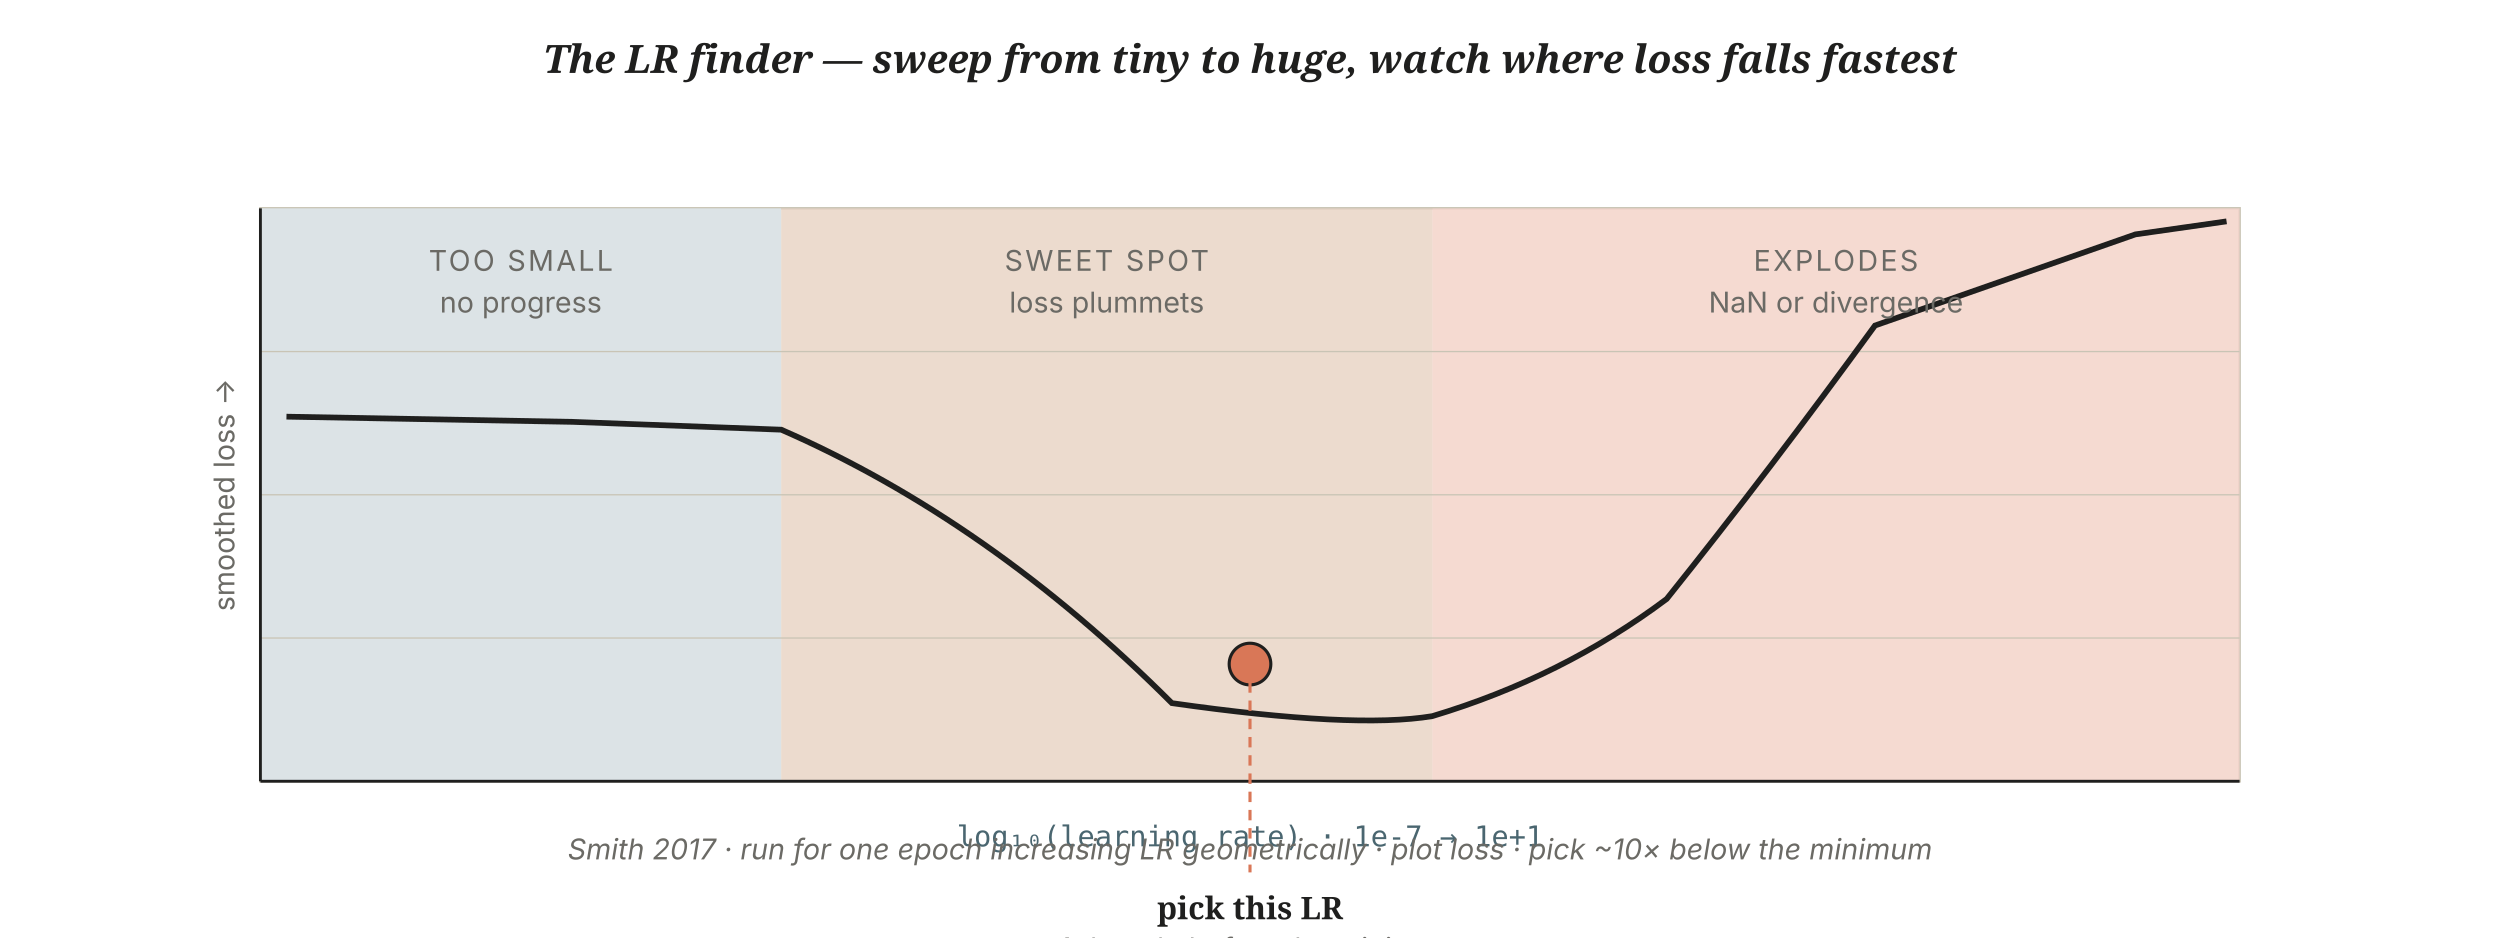
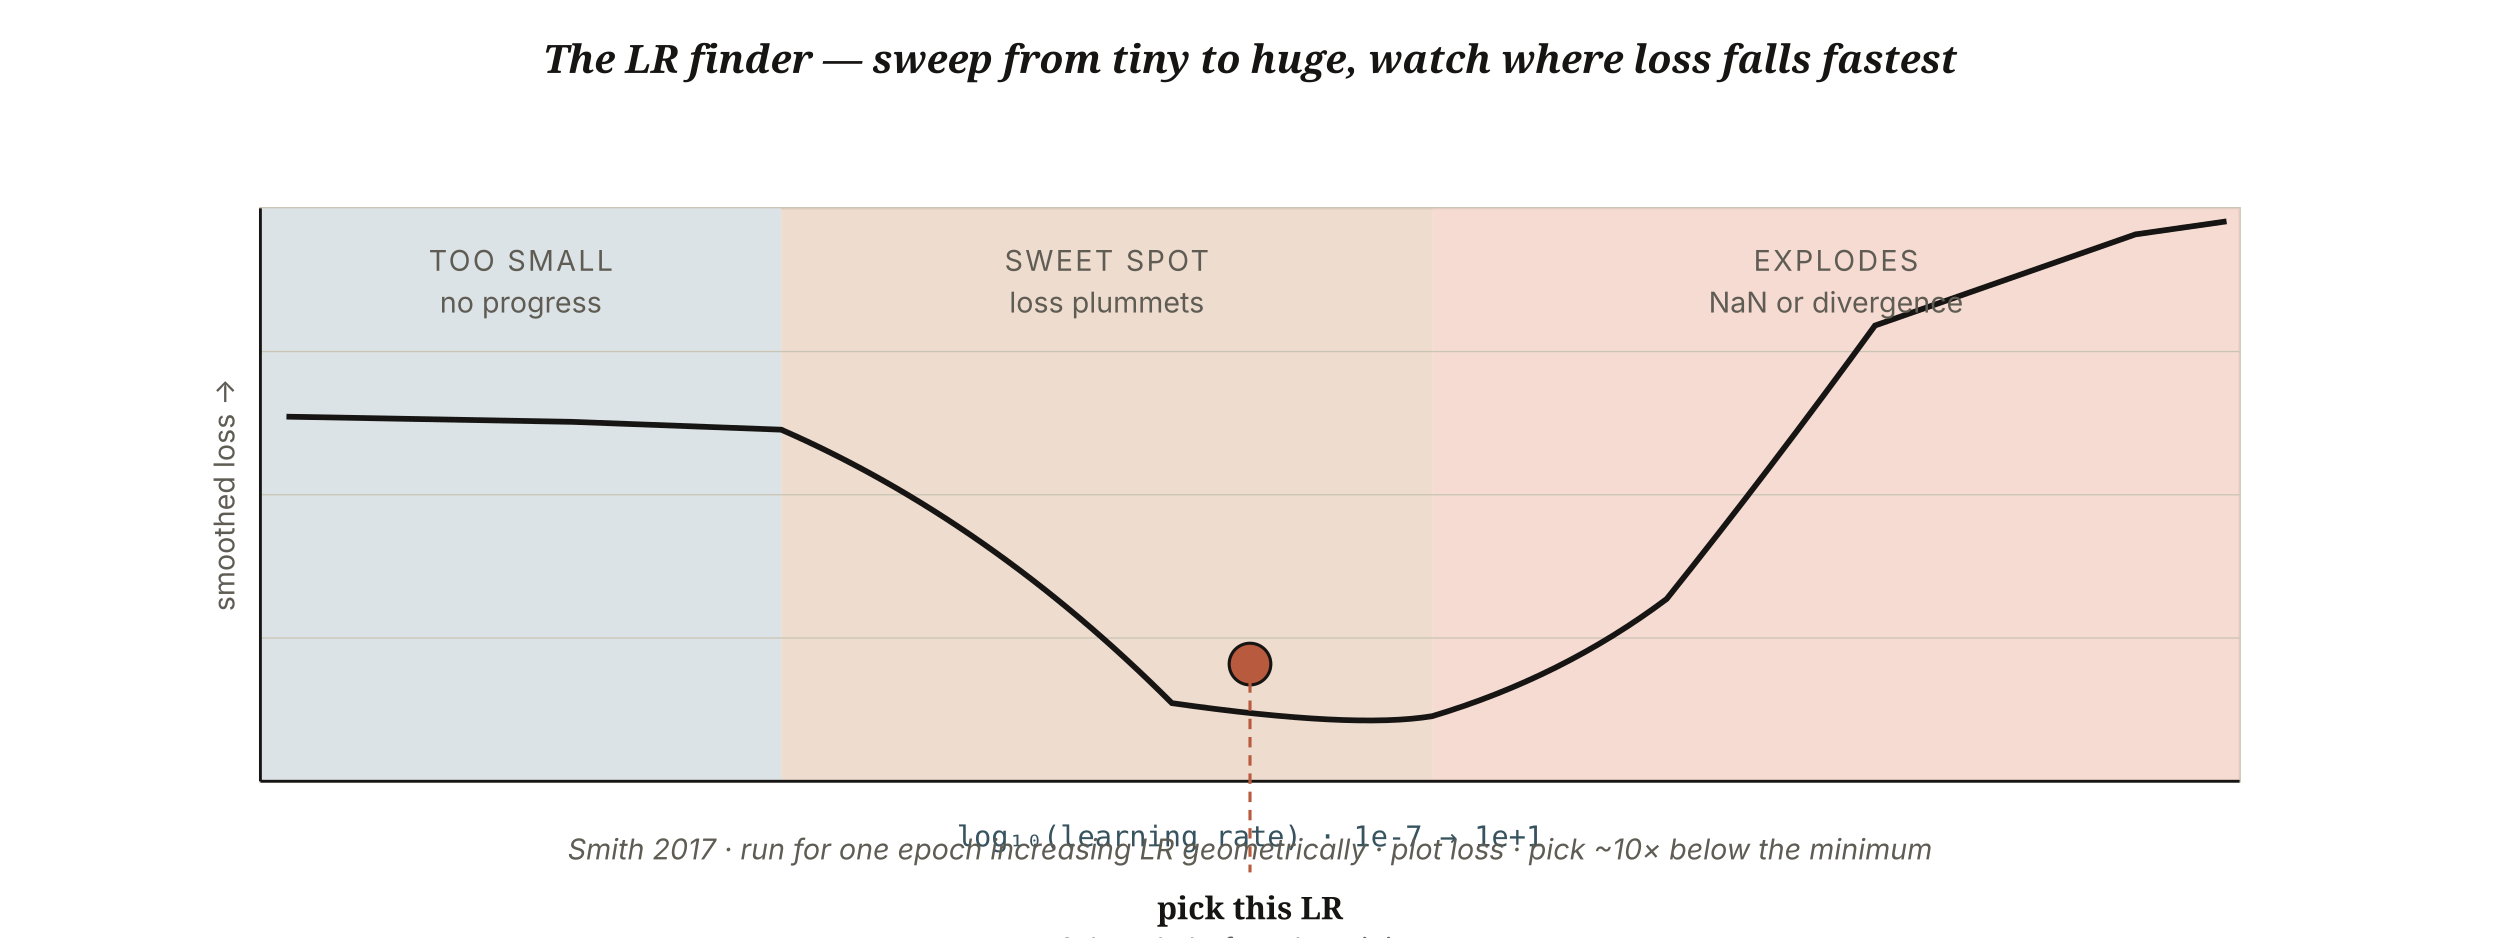
- <svg xmlns="http://www.w3.org/2000/svg" viewBox="0 0 960 360" font-family="Fraunces, Georgia, serif">
+ <svg xmlns="http://www.w3.org/2000/svg" viewBox="0 0 960 360" font-family="EB Garamond, Georgia, serif">
  <defs>
    <style>
-       .axis  { stroke:#1F1F1E; stroke-width:1.1; }
+       .axis  { stroke:#161513; stroke-width:1.1; }
      .grid  { stroke:#C9C4B5; stroke-width:0.5; }
-       .curve { stroke:#1F1F1E; stroke-width:2.2; fill:none; }
+       .curve { stroke:#161513; stroke-width:2.2; fill:none; }
      .band-l{ fill:#DCE3E6; }
      .band-g{ fill:#EAD3C5; opacity:0.7; }
      .band-r{ fill:#F6D4CC; opacity:0.8; }
-       .marker{ fill:#D97757; stroke:#1F1F1E; stroke-width:1.2; }
-       .lbl   { fill:#1F1F1E; font-size:12px; }
-       .mut   { fill:#6B6A65; font-size:11px; font-family:Inter, sans-serif; }
-       .ttl   { fill:#1F1F1E; font-size:15px; font-weight:600; font-style:italic; }
-       .tag   { fill:#6B6A65; font-size:11px; letter-spacing:0.08em; text-transform:uppercase; font-family:Inter, sans-serif; }
-       .mono  { font-family:'JetBrains Mono', monospace; font-size:11px; fill:#4A6670; }
+       .marker{ fill:#B85A3E; stroke:#161513; stroke-width:1.2; }
+       .lbl   { fill:#161513; font-size:12px; }
+       .mut   { fill:#5F5C54; font-size:11px; font-family:Inter, sans-serif; }
+       .ttl   { fill:#161513; font-size:15px; font-weight:600; font-style:italic; }
+       .tag   { fill:#5F5C54; font-size:11px; letter-spacing:0.08em; text-transform:uppercase; font-family:Inter, sans-serif; }
+       .mono  { font-family:'JetBrains Mono', monospace; font-size:11px; fill:#37535F; }
    </style>
  </defs>
  <text x="480" y="28" text-anchor="middle" class="ttl">The LR finder — sweep from tiny to huge, watch where loss falls fastest</text>
  <g transform="translate(100, 80)">
-     <rect x="0" y="0" width="760" height="220" fill="#F0EEE5" stroke="#C9C4B5" />
+     <rect x="0" y="0" width="760" height="220" fill="#F7F3E9" stroke="#C9C4B5" />
    <rect class="band-l" x="0" y="0" width="200" height="220" />
    <rect class="band-g" x="200" y="0" width="250" height="220" />
    <rect class="band-r" x="450" y="0" width="310" height="220" />
    <g class="grid">
      <line x1="0" y1="55" x2="760" y2="55" />
      <line x1="0" y1="110" x2="760" y2="110" />
      <line x1="0" y1="165" x2="760" y2="165" />
    </g>
    <line x1="0" y1="220" x2="760" y2="220" class="axis" />
    <line x1="0" y1="0" x2="0" y2="220" class="axis" />
    <path class="curve" d="M 10 80 L 120 82 L 200 85 Q 280 120 350 190 Q 420 200 450 195 Q 500 180 540 150 Q 580 100 620 45 L 720 10 L 755 5" />
    <circle class="marker" cx="380" cy="175" r="8" />
-     <line x1="380" y1="175" x2="380" y2="255" stroke="#D97757" stroke-dasharray="4 3" stroke-width="1.2" />
-     <text x="380" y="273" class="lbl" fill="#D97757" font-weight="600" text-anchor="middle">pick this LR</text>
-     <text x="380" y="288" class="mut" fill="#D97757" text-anchor="middle">~1 decade before the minimum</text>
-     <text x="100" y="24" class="tag" fill="#4A6670" text-anchor="middle">TOO SMALL</text>
-     <text x="100" y="40" class="mut" fill="#4A6670" text-anchor="middle">no progress</text>
-     <text x="325" y="24" class="tag" fill="#D97757" text-anchor="middle">SWEET SPOT</text>
-     <text x="325" y="40" class="mut" fill="#D97757" text-anchor="middle">loss plummets</text>
+     <line x1="380" y1="175" x2="380" y2="255" stroke="#B85A3E" stroke-dasharray="4 3" stroke-width="1.2" />
+     <text x="380" y="273" class="lbl" fill="#B85A3E" font-weight="600" text-anchor="middle">pick this LR</text>
+     <text x="380" y="288" class="mut" fill="#B85A3E" text-anchor="middle">~1 decade before the minimum</text>
+     <text x="100" y="24" class="tag" fill="#37535F" text-anchor="middle">TOO SMALL</text>
+     <text x="100" y="40" class="mut" fill="#37535F" text-anchor="middle">no progress</text>
+     <text x="325" y="24" class="tag" fill="#B85A3E" text-anchor="middle">SWEET SPOT</text>
+     <text x="325" y="40" class="mut" fill="#B85A3E" text-anchor="middle">loss plummets</text>
    <text x="605" y="24" class="tag" fill="#A8324B" text-anchor="middle">EXPLODES</text>
    <text x="605" y="40" class="mut" fill="#A8324B" text-anchor="middle">NaN or divergence</text>
    <text x="380" y="245" class="mono" text-anchor="middle">log₁₀(learning rate) · 1e-7 → 1e+1</text>
    <text x="-10" y="110" transform="rotate(-90 -10 110)" text-anchor="middle" class="mut">smoothed loss →</text>
  </g>
  <text x="480" y="330" text-anchor="middle" class="mut" font-style="italic">
    Smith 2017 · run for one epoch increasing LR geometrically · plot loss · pick ~10× below the minimum
  </text>
</svg>
